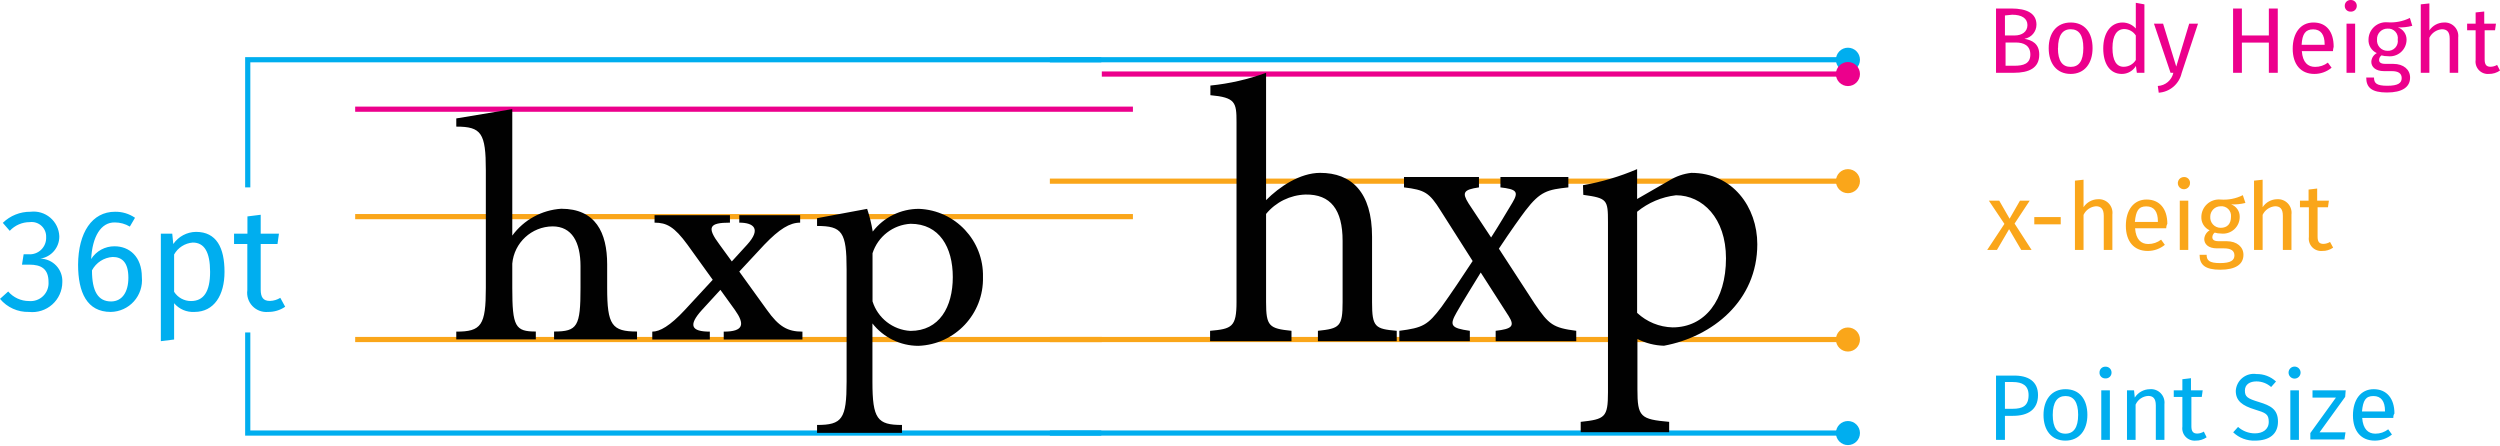
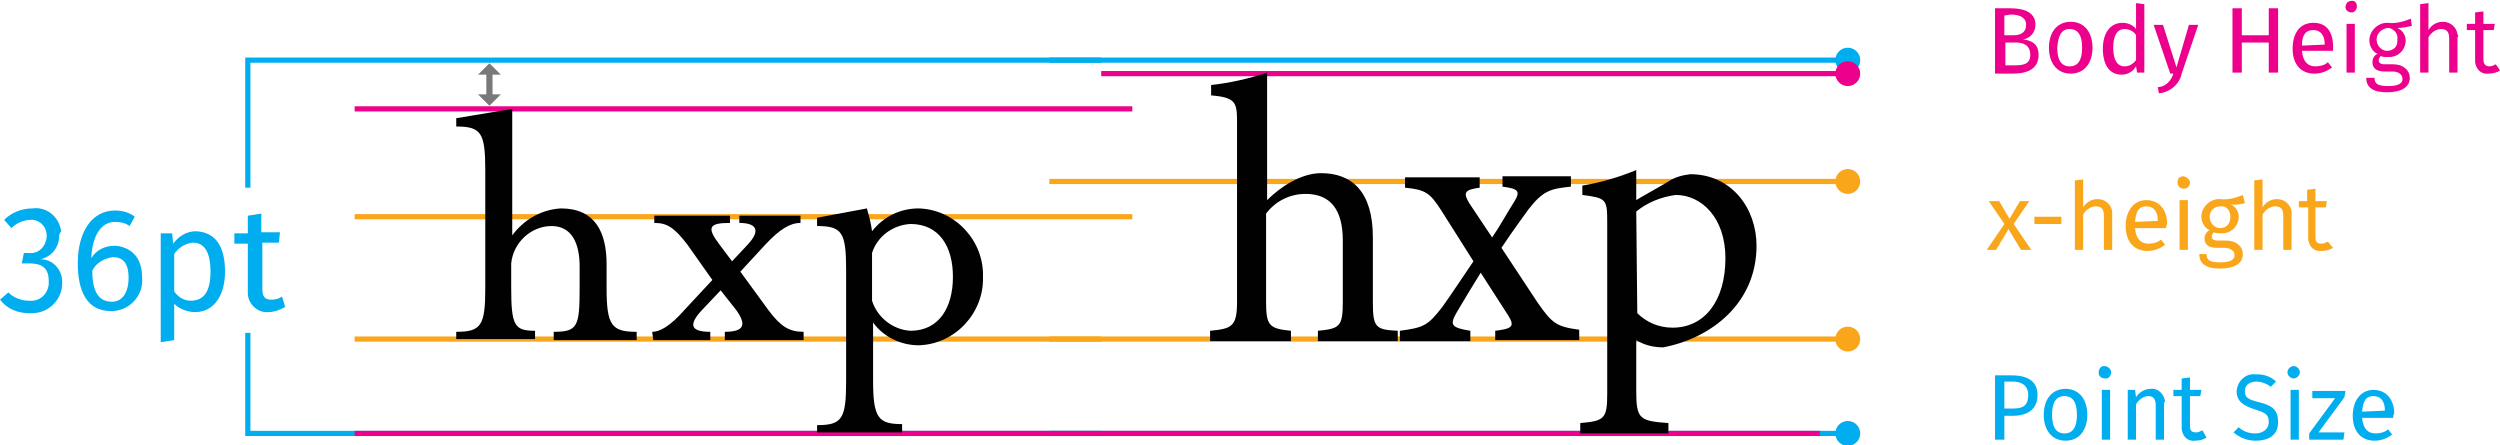
- <svg xmlns="http://www.w3.org/2000/svg" viewBox="0 0 241.08 42.92" width="241.08" height="42.92">
-   <defs>
-     <style>.bda77f04-63f5-47ff-ab9f-e28e0a96d19e{fill:#00aeef}.a2b38cab-5f25-4137-a21d-dfcaf91b3ddf,.b499eca4-881a-466f-8e0f-ebdd7bc85137,.fdfc3f1d-53cd-42eb-8239-83048094e1bd{fill:none;stroke-miterlimit:10;stroke-width:.5px}.a2b38cab-5f25-4137-a21d-dfcaf91b3ddf{stroke:#00aeef}.b499eca4-881a-466f-8e0f-ebdd7bc85137{stroke:#faa61a}.fdfc3f1d-53cd-42eb-8239-83048094e1bd{stroke:#ec008c}.b17692c6-1c53-47ba-83a0-9df5d7c7df72{fill:#010101}.b021be26-09fe-4eaa-9803-784cd945b01f{fill:#ec008c}.ff580187-929c-485c-a3e0-f8dfbb8ba97c{fill:#faa61a}</style>
-   </defs>
+ <svg xmlns="http://www.w3.org/2000/svg" id="Layer_1" viewBox="0 0 241.1 42.9" width="241.1" height="42.9">
+   <style>.st0{fill:#00aeef}.st1{stroke:#00aeef}.st1,.st2,.st3{fill:none;stroke-width:.5;stroke-miterlimit:10}.st2{stroke:#faa61a}.st3{stroke:#ec008c}.st4{fill:#ec008c}.st5{fill:#faa61a}.st6{fill:#010101}.st7{fill:#797979}</style>
  <g id="efa1845d-36d0-49fd-8c74-e566bb4bce4b">
    <g id="bfb5ded5-5cf6-4ae2-b6e8-0db1598ccf4f">
-       <circle cx="178.2" cy="5.76" r="1.16" class="bda77f04-63f5-47ff-ab9f-e28e0a96d19e" />
-       <circle cx="178.2" cy="41.76" r="1.16" class="bda77f04-63f5-47ff-ab9f-e28e0a96d19e" />
-       <path d="M101.24 5.76h76.96m-76.96 36h76.96" class="a2b38cab-5f25-4137-a21d-dfcaf91b3ddf" />
-       <path d="M5.93 23.36a2.15 2.15 0 0 1-1.83 2.16 2.16 2.16 0 0 1 2.12 2.27A2.9 2.9 0 0 1 3 30.66 3.5 3.5 0 0 1 .21 29.4l.79-.71a2.65 2.65 0 0 0 2 .92 1.73 1.73 0 0 0 1.89-1.83c0-1.29-.72-1.68-1.86-1.68h-.7l.16-1h.47a1.58 1.58 0 0 0 1.7-1.65A1.4 1.4 0 0 0 3.08 22a2.63 2.63 0 0 0-1.93.84l-.67-.77A3.77 3.77 0 0 1 3.15 21a2.48 2.48 0 0 1 2.78 2.36zm7.96 3.95a3.06 3.06 0 0 1-3 3.35c-2.29 0-3.15-1.87-3.15-4.56C7.76 23 9.09 21 11.3 21a3.31 3.31 0 0 1 1.93.58l-.5.85a2.82 2.82 0 0 0-1.44-.4C9.93 22 9.11 23.42 9 25.56a2.64 2.64 0 0 1 2.26-1.23c1.41 0 2.63.98 2.63 2.98zm-1.3.05c0-1.49-.63-2-1.51-2a2.43 2.43 0 0 0-2 1.29c0 2.05.6 3 1.85 3 1.07-.01 1.66-.92 1.66-2.29zm9.27-.56c0 2.24-1 3.86-2.9 3.86a2.38 2.38 0 0 1-1.96-.84v3.5l-1.28.16V23.11h1.1l.1 1a2.7 2.7 0 0 1 2.19-1.17c1.98 0 2.75 1.53 2.75 3.86zm-1.39 0c0-1.92-.56-2.83-1.67-2.83a2.26 2.26 0 0 0-1.8 1.15v3.6a1.92 1.92 0 0 0 1.63.89c1.2 0 1.84-.88 1.84-2.81zm7.24 3.36a2.85 2.85 0 0 1-1.65.5 1.85 1.85 0 0 1-2-2.1v-4.45h-1.28v-1h1.29v-1.66l1.28-.16v1.82h1.76l-.14 1h-1.62v4.39c0 .75.24 1.1.89 1.1a2 2 0 0 0 1-.3z" class="bda77f04-63f5-47ff-ab9f-e28e0a96d19e" transform="translate(-.21 -.58)" />
-       <path d="M23.89 18.07V5.76h82.31m-82.31 26.3v9.7h82.31" class="a2b38cab-5f25-4137-a21d-dfcaf91b3ddf" />
-       <path d="M34.25 20.89h75m-75 11.85h72" class="b499eca4-881a-466f-8e0f-ebdd7bc85137" />
-       <path d="M34.25 10.53h75" class="fdfc3f1d-53cd-42eb-8239-83048094e1bd" />
-       <path d="M44.21 32.56c2.42 0 2.85-.61 2.85-4.21V17c0-3.59-.43-4.21-2.85-4.21V12l5.4-.9v12.2a6.36 6.36 0 0 1 4.72-2.59c3.31 0 4.43 2.3 4.43 5.36v2.27c0 3.6.46 4.21 2.88 4.21v.76h-8v-.76c2.26 0 2.55-.5 2.55-4.21v-2.08c0-2.34-.83-3.85-2.7-3.85A3.94 3.94 0 0 0 49.61 26v2.34c0 3.74.29 4.21 2.27 4.21v.76h-7.67zm18.9 0c.72 0 1.7-.54 3.14-2.09l2.69-2.91-2.44-3.39c-1.26-1.72-2-2.12-3.17-2.12v-.72h7.27v.72c-2 0-2.27.43-1 2.12l1.18 1.62 1.48-1.62c1.37-1.51.65-2.12-.76-2.12v-.72h5.87v.72c-1 0-2 .61-3.45 2.12l-2.42 2.6 2.67 3.7c1.15 1.62 2 2.09 3.42 2.09v.76H70v-.76c1.94 0 2.05-.72 1.08-2.09l-1.4-1.94-1.78 1.94c-1.37 1.51-1 2.09.76 2.09v.76h-5.55zm15.89 9c2.42 0 2.85-.58 2.85-4.18V26.55c0-3.6-.43-4.18-2.85-4.18v-.75l4.83-.9a14.31 14.31 0 0 1 .54 2.19 5.61 5.61 0 0 1 4.46-2.19A6.43 6.43 0 0 1 95 27.3a6.47 6.47 0 0 1-6.23 6.63 5.64 5.64 0 0 1-4.43-2.16v5.61c0 3.6.47 4.18 2.85 4.18v.76H79zM92.09 27.3c0-2.87-1.29-5.14-4.07-5.14A4.1 4.1 0 0 0 84.35 25v4.64A4.07 4.07 0 0 0 88 32.49c2.8 0 4.09-2.31 4.09-5.19z" class="b17692c6-1c53-47ba-83a0-9df5d7c7df72" transform="translate(-.21 -.58)" />
-       <path d="M101.24 17.47h77.01m-77.01 15.27h77.01" class="b499eca4-881a-466f-8e0f-ebdd7bc85137" />
-       <path d="M106.25 7.14h72" class="fdfc3f1d-53cd-42eb-8239-83048094e1bd" />
-       <circle cx="178.2" cy="7.14" r="1.16" class="b021be26-09fe-4eaa-9803-784cd945b01f" />
-       <circle cx="178.2" cy="17.47" r="1.16" class="ff580187-929c-485c-a3e0-f8dfbb8ba97c" />
-       <circle cx="178.2" cy="32.74" r="1.16" class="ff580187-929c-485c-a3e0-f8dfbb8ba97c" />
-       <path d="M196.12 24.68h-1l-1.17-2-1.17 2h-.94l1.66-2.51-1.5-2.24h1l1 1.74 1-1.74h.94l-1.46 2.21zm.26-3.17h2.55v.7h-2.55zm7.53-.24v3.41h-.83v-3.29c0-.71-.31-.92-.76-.92a1.45 1.45 0 0 0-1.19.83v3.38h-.83V18l.83-.09v2.65a1.7 1.7 0 0 1 1.4-.77 1.31 1.31 0 0 1 1.38 1.48zm5.19 1.32h-3c.08 1.1.59 1.52 1.27 1.52a2 2 0 0 0 1.24-.42l.36.5a2.59 2.59 0 0 1-1.66.59c-1.32 0-2.1-.92-2.1-2.43s.75-2.53 2-2.53 2 .89 2 2.34c-.09.17-.1.32-.11.43zm-.8-.67c0-.93-.37-1.44-1.12-1.44s-1 .44-1.1 1.5h2.22zm3.1-3.7a.59.59 0 1 1-.59-.57.56.56 0 0 1 .59.57zm-.17 6.46h-.82v-4.75h.82zm5.51-4.53a4.77 4.77 0 0 1-1.38.14 1.24 1.24 0 0 1 .83 1.2 1.61 1.61 0 0 1-1.81 1.61 2 2 0 0 1-.6-.09.58.58 0 0 0-.23.44c0 .22.13.39.62.39h.76c1 0 1.62.56 1.62 1.31 0 .92-.76 1.44-2.23 1.44s-2-.47-2-1.44h.68c0 .54.25.8 1.29.8s1.39-.27 1.39-.74-.36-.68-1-.68H214c-.85 0-1.23-.42-1.23-.9a1.05 1.05 0 0 1 .52-.84 1.36 1.36 0 0 1-.8-1.31 1.7 1.7 0 0 1 1.83-1.66 4.08 4.08 0 0 0 2.17-.42zm-3.39 1.33a1 1 0 0 0 1 1.07c.65 0 1-.39 1-1.08a.92.92 0 0 0-1-1 1 1 0 0 0-1 1.01zm7.83-.21v3.41h-.83v-3.29c0-.71-.3-.92-.75-.92a1.45 1.45 0 0 0-1.2.83v3.38h-.83V18l.83-.09v2.65a1.7 1.7 0 0 1 1.4-.77 1.31 1.31 0 0 1 1.38 1.48zm4.02 3.19a1.75 1.75 0 0 1-1.06.32 1.19 1.19 0 0 1-1.28-1.35v-2.86H222v-.64h.83v-1.07l.83-.1v1.17h1.13l-.09.64h-1v2.83c0 .48.15.7.57.7a1.29 1.29 0 0 0 .63-.19z" class="ff580187-929c-485c-a3e0-f8dfbb8ba97c" transform="translate(-.21 -.58)" />
-       <path d="M196.74 38.68c0 1.42-1 2-2.41 2h-.78V43h-.86v-6.2h1.63c1.5-.04 2.42.57 2.42 1.88zm-.91 0c0-.93-.6-1.26-1.52-1.26h-.76V40h.75c.92 0 1.53-.26 1.53-1.31zm5.67 1.91c0 1.47-.78 2.48-2.12 2.48s-2.11-1-2.11-2.47.77-2.49 2.12-2.49 2.11.97 2.11 2.48zm-3.34 0c0 1.23.43 1.81 1.22 1.81s1.23-.58 1.23-1.82-.44-1.81-1.22-1.81-1.23.58-1.23 1.83zm5.67-4.08a.55.55 0 0 1-.59.56.54.54 0 0 1-.57-.56.55.55 0 0 1 .57-.57.56.56 0 0 1 .59.57zm-.16 6.49h-.83v-4.78h.83zm5.26-3.44V43h-.83v-3.32c0-.71-.29-.92-.74-.92a1.41 1.41 0 0 0-1.21.84V43h-.83v-4.78h.68l.07.7a1.75 1.75 0 0 1 1.45-.81 1.3 1.3 0 0 1 1.41 1.45zm4.07 3.19a1.82 1.82 0 0 1-1.06.32 1.19 1.19 0 0 1-1.28-1.35v-2.86h-.83v-.64h.83v-1.07l.83-.1v1.17h1.13l-.09.64h-1v2.83c0 .47.15.7.57.7a1.26 1.26 0 0 0 .63-.19zm6.69-5.38l-.47.53a2.13 2.13 0 0 0-1.42-.54c-.62 0-1.11.28-1.11.88s.24.77 1.36 1.11 1.83.7 1.83 1.89-.82 1.83-2.21 1.83a2.9 2.9 0 0 1-2.11-.8l.47-.52a2.44 2.44 0 0 0 1.63.62c.73 0 1.33-.36 1.33-1.11s-.29-.87-1.34-1.19c-1.21-.37-1.84-.83-1.84-1.8a1.74 1.74 0 0 1 2-1.62 2.68 2.68 0 0 1 1.88.72zm2.37-.86a.58.58 0 0 1-1.16 0 .58.58 0 0 1 1.16 0zM221.9 43h-.83v-4.78h.83zm4.46-4.15l-2.47 3.42h2.5l-.1.69H223v-.62l2.47-3.42h-2.26v-.7h3.2zm4.64 2.03h-3c.08 1.09.59 1.52 1.27 1.52a2 2 0 0 0 1.24-.42l.36.5a2.59 2.59 0 0 1-1.66.59c-1.32 0-2.1-.92-2.1-2.43s.75-2.53 2-2.53 2 .89 2 2.34c-.11.17-.11.32-.11.43zm-.8-.67c0-.93-.37-1.44-1.12-1.44s-1 .44-1.1 1.49h2.22z" class="bda77f04-63f5-47ff-ab9f-e28e0a96d19e" transform="translate(-.21 -.58)" />
-       <path d="M196.86 5.84c0 1.31-1 1.76-2.46 1.76h-1.71V1.4h1.47c1.53 0 2.43.48 2.43 1.56a1.38 1.38 0 0 1-1.16 1.36c.72.13 1.43.46 1.43 1.52zm-3.31-3.77V4h.94c.69 0 1.23-.35 1.23-1s-.55-1-1.47-1zM196 5.84c0-.88-.65-1.16-1.39-1.16h-1v2.24h.85c.85 0 1.54-.18 1.54-1.08zm6-.62c0 1.47-.77 2.49-2.11 2.49s-2.12-1-2.12-2.48.77-2.48 2.12-2.48 2.11.97 2.11 2.47zm-3.34 0c0 1.24.43 1.81 1.23 1.81s1.22-.57 1.22-1.82-.43-1.81-1.22-1.81-1.22.6-1.22 1.83zM207 1v6.6h-.73l-.09-.66a1.57 1.57 0 0 1-1.36.77c-1.16 0-1.79-1-1.79-2.46s.7-2.5 1.86-2.5a1.72 1.72 0 0 1 1.28.58V.85zm-.83 5.4V4a1.36 1.36 0 0 0-1.1-.62c-.71 0-1.15.59-1.15 1.82s.39 1.82 1.08 1.82a1.37 1.37 0 0 0 1.18-.67zm4.42 1.23a2.43 2.43 0 0 1-2.21 1.89l-.09-.65a1.61 1.61 0 0 0 1.5-1.27h-.27l-1.6-4.74h.88L210.07 7l1.25-4.14h.85zM219 4.69h-2.6V7.6h-.85V1.4h.85V4h2.6V1.4h.86v6.2H219zm6.18.82h-3c.08 1.1.59 1.52 1.28 1.52a2 2 0 0 0 1.23-.41l.36.49a2.59 2.59 0 0 1-1.66.6c-1.32 0-2.09-.93-2.09-2.43s.74-2.53 2-2.53 1.95.89 1.95 2.34c-.05.16-.06.31-.07.42zm-.8-.66c0-.93-.37-1.44-1.11-1.44s-1.05.44-1.11 1.49h2.22zm3.1-3.7a.55.55 0 0 1-.59.55.54.54 0 0 1-.57-.55.55.55 0 0 1 .57-.57.56.56 0 0 1 .59.57zm-.16 6.45h-.83V2.86h.83zm5.51-4.53a4.52 4.52 0 0 1-1.39.15 1.24 1.24 0 0 1 .84 1.19A1.61 1.61 0 0 1 230.47 6a2 2 0 0 1-.61-.08.57.57 0 0 0-.23.44c0 .21.13.38.62.38h.75c1 0 1.62.56 1.62 1.32 0 .92-.76 1.44-2.23 1.44s-2-.48-2-1.44h.75c0 .54.24.79 1.28.79s1.39-.26 1.39-.74-.36-.67-.95-.67h-.75c-.85 0-1.23-.43-1.23-.9a1 1 0 0 1 .53-.84 1.36 1.36 0 0 1-.8-1.32 1.68 1.68 0 0 1 1.82-1.65 4.18 4.18 0 0 0 2.17-.42zm-3.4 1.33a1 1 0 0 0 1 1.08.94.94 0 0 0 1-1.08.92.92 0 0 0-1-1.06 1 1 0 0 0-1 1.06zm7.83-.2v3.4h-.82V4.31c0-.71-.31-.91-.76-.91a1.47 1.47 0 0 0-1.2.82V7.6h-.83V1l.83-.09v2.6a1.72 1.72 0 0 1 1.41-.76 1.3 1.3 0 0 1 1.37 1.45zm4.03 3.18a1.81 1.81 0 0 1-1.07.33 1.19 1.19 0 0 1-1.28-1.35V3.5h-.82v-.64h.82V1.78l.83-.09v1.17h1.13l-.09.64h-1v2.82c0 .48.16.7.57.7a1.32 1.32 0 0 0 .63-.18z" class="b021be26-09fe-4eaa-9803-784cd945b01f" transform="translate(-.21 -.58)" />
-       <path d="M127.3 33.48v-1c2.09-.22 2.38-.4 2.38-2.77V23.8c0-3-1.16-4.5-3.57-4.46a5.13 5.13 0 0 0-3.81 1.87v8.5c0 2.33.29 2.55 2.45 2.77v1h-7.85v-1c2.09-.18 2.55-.36 2.55-2.77V12.36c0-1.91-.1-2.38-2.52-2.6v-.93a22.07 22.07 0 0 0 5.37-1.23v12.28c1.29-1.3 3.27-2.63 5.22-2.63 3 0 5 1.84 5 6.16v6.33c0 2.38.29 2.56 2.38 2.74v1zm17.14 0v-1c1.55-.18 1.87-.44 1.26-1.41l-2.7-4.21c-.79 1.3-1.59 2.56-2.31 3.82s-.61 1.54 1.26 1.8v1h-6.8v-1c2.27-.29 2.74-.54 4.07-2.31 1-1.4 1.94-2.8 3-4.42l-3.09-4.86c-1.08-1.73-1.52-2-3.53-2.24v-1h7.23v1c-1.51.22-1.65.51-1 1.55l2.17 3.28c.68-1.05 1.4-2.27 2.05-3.35s.39-1.3-1.15-1.48v-1h6.55v1c-2 .22-2.7.36-4.14 2.24-.51.68-1.37 1.87-2.56 3.67l3.46 5.32c1.36 2 1.76 2.31 4 2.6v1zm8.42-15.04a23.41 23.41 0 0 0 5.22-1.55v2.88c.11-.07 3-1.73 3.13-1.8a5.08 5.08 0 0 1 2.09-.72c4 0 6.37 3.31 6.37 6.88 0 5.47-4.32 8.92-9 9.79a6 6 0 0 1-2.56-.65v4.86c0 2.66.29 2.88 3.06 3.13v1h-8.53v-1c2.34-.25 2.63-.43 2.63-2.84V22c0-2.16-.07-2.31-2.38-2.63zm5.22 12.31a5.2 5.2 0 0 0 3.42 1.4c3.13 0 5.15-2.63 5.15-6.66 0-3.88-2.27-6.08-4.82-6.08a7.22 7.22 0 0 0-3.75 1.59z" class="b17692c6-1c53-47ba-83a0-9df5d7c7df72" transform="translate(-.21 -.58)" />
+       <circle cx="178.2" cy="5.8" r="1.2" class="st0" />
+       <circle cx="178.2" cy="41.8" r="1.2" class="st0" />
+       <path d="M101.2 5.8h77m-77 36h77" class="st1" />
+       <path d="M5.7 22.8c0 1.1-.8 2-1.8 2.2C5.1 25 6 26 6 27.2v.1c0 1.6-1.3 2.9-2.9 2.9h-.3c-1.1 0-2.1-.4-2.8-1.3l.8-.7c.5.5 1.2.8 2 .8 1 .1 1.8-.6 1.9-1.6v-.3c0-1.3-.7-1.7-1.9-1.7h-.7l.2-1h.5c.9.1 1.6-.6 1.7-1.5v-.2c0-.8-.6-1.4-1.3-1.5H3c-.7 0-1.4.3-1.9.8l-.7-.8c.7-.7 1.7-1.1 2.7-1.1 1.4-.2 2.6.8 2.8 2.2-.2.3-.2.4-.2.5zm8 3.9c.2 1.7-1.1 3.2-2.8 3.3h-.2c-2.3 0-3.2-1.9-3.2-4.6 0-3.1 1.4-5.1 3.6-5.1.7 0 1.4.2 1.9.6l-.5.9c-.4-.3-.9-.4-1.4-.4-1.4 0-2.2 1.4-2.3 3.5.5-.8 1.3-1.2 2.3-1.2 1.4.1 2.6 1 2.6 3zm-1.3.1c0-1.5-.6-2-1.5-2-.8.1-1.6.5-2 1.3 0 2 .6 3 1.9 3 1 0 1.6-.9 1.6-2.3zm9.3-.6c0 2.2-1 3.9-2.9 3.9-.7 0-1.5-.3-2-.8v3.5l-1.3.2V22.5h1.1l.1 1c.5-.7 1.3-1.2 2.2-1.2 2 .1 2.8 1.6 2.8 3.9zm-1.4 0c0-1.9-.6-2.8-1.7-2.8-.8.1-1.4.5-1.8 1.1v3.6c.4.6 1 .9 1.6.9 1.2 0 1.9-.8 1.9-2.8zm7.2 3.4c-.5.3-1.1.5-1.6.5-1 .1-1.9-.7-2-1.7v-4.9h-1.3v-1h1.3v-1.7l1.3-.2v1.8H27l-.1 1h-1.6v4.4c0 .8.2 1.1.9 1.1.4 0 .7-.1 1-.3l.3 1z" class="st0" />
+       <path d="M23.9 18.1V5.8h82.3M23.9 32.1v9.7h82.3" class="st1" />
+       <path d="M34.2 20.9h75m-75 11.8h72" class="st2" />
+       <path d="M34.2 10.5h75" class="st3" />
+       <path d="M101.2 17.5h77m-77 15.2h77" class="st2" />
+       <path d="M106.2 7.1h72m-144 34.7h141.3" class="st3" />
+       <circle cx="178.2" cy="7.1" r="1.2" class="st4" />
+       <circle cx="178.2" cy="17.5" r="1.2" class="st5" />
+       <circle cx="178.2" cy="32.7" r="1.2" class="st5" />
+       <path d="M195.9 24.1h-1l-1.2-2-1.2 2h-.9l1.7-2.5-1.5-2.2h1l1 1.7 1-1.7h.9l-1.5 2.2 1.7 2.5zm.3-3.2h2.6v.7h-2.6v-.7zm7.5-.2v3.4h-.8v-3.3c0-.7-.3-.9-.8-.9s-1 .4-1.2.8v3.4h-.8v-6.7l.8-.1V20c.3-.5.8-.8 1.4-.8.7 0 1.3.5 1.4 1.2v.3zm5.2 1.3h-3c.1 1.1.6 1.5 1.3 1.5.4 0 .9-.1 1.2-.4l.4.5c-.5.4-1.1.6-1.7.6-1.3 0-2.1-.9-2.1-2.4s.8-2.5 2-2.5 2 .9 2 2.3c-.1.2-.1.3-.1.4zm-.8-.7c0-.9-.4-1.4-1.1-1.4s-1 .4-1.1 1.5l2.2-.1zm3.1-3.7c0 .3-.2.6-.6.6-.3 0-.6-.2-.6-.6s.2-.6.6-.6c.3.1.6.3.6.6zm-.2 6.5h-.8v-4.8h.8v4.8zm5.5-4.5c-.5.1-.9.2-1.4.1.5.2.8.7.8 1.2 0 .9-.7 1.6-1.6 1.6h-.2c-.2 0-.4 0-.6-.1-.1.1-.2.3-.2.4 0 .2.1.4.6.4h.8c1 0 1.6.6 1.6 1.3 0 .9-.8 1.4-2.2 1.4s-2-.5-2-1.4h.7c0 .5.2.8 1.3.8s1.4-.3 1.4-.7-.4-.7-1-.7h-.7c-.9 0-1.2-.4-1.2-.9 0-.3.2-.7.5-.8-.5-.2-.8-.8-.8-1.3 0-.9.8-1.7 1.7-1.7h.1c.7.1 1.5-.1 2.2-.4l.2.8zm-3.4 1.3c0 .6.4 1 .9 1.1h.1c.6 0 1-.4 1-1.1 0-.5-.3-1-.8-1h-.2c-.5 0-1 .4-1 1zm7.9-.2v3.4h-.8v-3.3c0-.7-.3-.9-.8-.9s-1 .4-1.2.8v3.4h-.8v-6.7l.8-.1V20c.3-.5.8-.8 1.4-.8.7 0 1.3.5 1.4 1.2v.3zm4 3.2c-.3.2-.7.3-1.1.3-.7.1-1.2-.4-1.3-1.1V20h-.9v-.6h.8v-1.1l.8-.1v1.2h1.1l-.1.6h-1v2.8c0 .5.1.7.6.7.2 0 .4-.1.6-.2l.5.6z" class="st5" />
+       <path d="M196.5 38.1c0 1.4-1 2-2.4 2h-.8v2.3h-.9v-6.2h1.6c1.6 0 2.5.6 2.5 1.9zm-.9 0c0-.9-.6-1.3-1.5-1.3h-.8v2.6h.8c.9 0 1.5-.2 1.5-1.3zm5.7 1.9c0 1.5-.8 2.5-2.1 2.5s-2.1-1-2.1-2.5.8-2.5 2.1-2.5 2.1 1 2.1 2.5zm-3.4 0c0 1.2.4 1.8 1.2 1.8s1.2-.6 1.2-1.8-.4-1.8-1.2-1.8-1.2.6-1.2 1.8zm5.7-4.1c0 .3-.2.6-.5.6h-.1c-.3 0-.6-.2-.6-.5v-.1c0-.3.2-.6.5-.6.4 0 .7.3.7.6zm-.1 6.5h-.8v-4.8h.8v4.8zm5.2-3.4v3.4h-.8v-3.3c0-.7-.3-.9-.7-.9-.5 0-1 .4-1.2.8v3.4h-.8v-4.8h.7l.1.7c.3-.5.9-.8 1.4-.8.7-.1 1.3.5 1.4 1.2-.1.1-.1.2-.1.3zm4.1 3.2c-.3.2-.7.3-1.1.3-.7.1-1.2-.4-1.3-1.1v-3.2h-.8v-.6h.8v-1.1l.8-.1v1.2h1.1l-.1.6h-1V41c0 .5.1.7.6.7.2 0 .4-.1.6-.2l.4.7zm6.7-5.4l-.5.5c-.4-.3-.9-.5-1.4-.5-.6 0-1.1.3-1.1.9s.2.8 1.4 1.1 1.8.7 1.8 1.9-.8 1.8-2.2 1.8c-.8 0-1.5-.3-2.1-.8l.5-.5c.4.4 1 .6 1.6.6.7 0 1.3-.4 1.3-1.1s-.3-.9-1.3-1.2c-1.2-.4-1.8-.8-1.8-1.8.1-1 .9-1.7 1.8-1.6h.2c.6 0 1.3.2 1.8.7zm2.3-.9c0 .3-.3.6-.6.6s-.6-.3-.6-.6.3-.6.6-.6.6.3.6.6zm-.1 6.5h-.8v-4.8h.8v4.8zm4.4-4.1l-2.5 3.4h2.5l-.1.7h-3.3v-.6l2.5-3.4H223v-.7h3.2l-.1.6zm4.7 2h-3c.1 1.1.6 1.5 1.3 1.5.4 0 .9-.1 1.2-.4l.4.5c-.5.4-1.1.6-1.7.6-1.3 0-2.1-.9-2.1-2.4s.8-2.5 2-2.5 2 .9 2 2.3c-.1.1-.1.3-.1.4zm-.8-.7c0-.9-.4-1.4-1.1-1.4s-1 .4-1.1 1.5l2.2-.1z" class="st0" />
+       <path d="M196.6 5.3c0 1.3-1 1.8-2.5 1.8h-1.7V.8h1.5c1.5 0 2.4.5 2.4 1.6 0 .7-.5 1.3-1.2 1.4.8.1 1.5.4 1.5 1.5zm-3.3-3.8v1.9h.9c.7 0 1.2-.3 1.2-1s-.6-1-1.5-1l-.6.1zm2.5 3.8c0-.9-.6-1.2-1.4-1.2h-1v2.2h.9c.8 0 1.5-.1 1.5-1zm6-.7c0 1.5-.8 2.5-2.1 2.5s-2.1-1-2.1-2.5.8-2.5 2.1-2.5 2.1 1 2.1 2.5zm-3.4 0c0 1.2.4 1.8 1.2 1.8s1.2-.6 1.2-1.8-.4-1.8-1.2-1.8-1.1.6-1.2 1.8zm8.4-4.2V7h-.7l-.1-.6c-.3.5-.8.8-1.4.8-1.2 0-1.8-1-1.8-2.5s.7-2.5 1.9-2.5c.5 0 1 .2 1.3.6V.3l.8.1zm-.8 5.4V3.4c-.2-.4-.7-.6-1.1-.6-.7 0-1.1.6-1.1 1.8s.4 1.8 1.1 1.8c.4 0 .8-.2 1.1-.6zm4.4 1.3c-.2 1-1.1 1.8-2.2 1.9l-.1-.6c.7 0 1.3-.6 1.5-1.3h-.3l-1.6-4.7h.9l1.3 4.1 1.2-4.1h.9l-1.6 4.7zm8.4-3h-2.6V7h-.9V.8h.9v2.6h2.6V.8h.9V7h-.9V4.1zm6.2.8h-3c.1 1.1.6 1.5 1.3 1.5.4 0 .9-.1 1.2-.4l.4.5c-.5.4-1.1.6-1.7.6-1.3 0-2.1-.9-2.1-2.4s.7-2.5 2-2.5 1.9.9 1.9 2.3v.4zm-.8-.6c0-.9-.4-1.4-1.1-1.4s-1.1.4-1.1 1.5l2.2-.1zm3.1-3.7c0 .3-.2.6-.5.6s-.6-.2-.6-.5.2-.6.5-.6c.3-.1.6.1.6.5 0-.1 0 0 0 0zm-.2 6.4h-.8V2.3h.8V7zm5.5-4.5c-.5.1-.9.2-1.4.2.5.2.8.7.8 1.2 0 .9-.7 1.6-1.6 1.6h-.2c-.2 0-.4 0-.6-.1-.1.1-.2.3-.2.4 0 .2.1.4.6.4h.8c1 0 1.6.6 1.6 1.3 0 .9-.8 1.4-2.2 1.4s-2-.5-2-1.4h.8c0 .5.2.8 1.3.8s1.4-.3 1.4-.7-.4-.7-.9-.7h-.8c-.9 0-1.2-.4-1.2-.9 0-.4.2-.7.5-.8-.5-.2-.8-.8-.8-1.3 0-.9.8-1.7 1.7-1.7h.1c.7.1 1.5-.1 2.2-.4l.1.7zm-3.4 1.3c0 .6.4 1 .9 1.1h.1c.5 0 1-.3 1-.9v-.2c.1-.5-.3-1-.8-1.1h-.2c-.5.1-1 .5-1 1.1zm7.8-.2V7h-.8V3.7c0-.7-.3-.9-.8-.9s-1 .4-1.2.8V7h-.8V.4l.8-.1v2.6c.3-.5.8-.8 1.4-.8.7 0 1.3.5 1.4 1.2.1.2.1.2 0 .3zm4.1 3.2c-.3.2-.7.3-1.1.3-.7.1-1.2-.4-1.3-1.1V2.9h-.8v-.6h.8V1.2l.8-.1v1.2h1.1l-.1.6h-1v2.8c0 .5.2.7.6.7.2 0 .4-.1.6-.2l.4.6z" class="st4" />
+       <path d="M44 32c2.4 0 2.8-.6 2.8-4.2V16.4c0-3.6-.4-4.2-2.8-4.2v-.8l5.4-.9v12.2c1.1-1.5 2.8-2.5 4.7-2.6 3.3 0 4.4 2.3 4.4 5.4v2.3c0 3.6.5 4.2 2.9 4.2v.8h-8V32c2.3 0 2.5-.5 2.5-4.2v-2.1c0-2.3-.8-3.9-2.7-3.9-2 0-3.7 1.6-3.9 3.6v2.3c0 3.7.3 4.2 2.3 4.2v.8H44V32zm18.9 0c.7 0 1.7-.5 3.1-2.1l2.7-2.9-2.4-3.4c-1.3-1.7-2-2.1-3.2-2.1v-.7h7.3v.7c-2 0-2.3.4-1 2.1l1.2 1.6 1.5-1.6c1.4-1.5.7-2.1-.8-2.1v-.7h5.9v.7c-1 0-2 .6-3.4 2.1l-2.4 2.6 2.7 3.7c1.2 1.6 2 2.1 3.4 2.1v.8h-7.6V32c1.9 0 2.1-.7 1.1-2.1L69.5 28l-1.8 1.9c-1.4 1.5-1 2.1.8 2.1v.8H63l-.1-.8zm15.9 9c2.4 0 2.8-.6 2.8-4.2V26c0-3.6-.4-4.2-2.8-4.2V21l4.8-.9c.2.7.4 1.4.5 2.2 1.1-1.4 2.7-2.2 4.5-2.2 3.5.1 6.3 3.1 6.2 6.6.1 3.5-2.7 6.5-6.2 6.6-1.7 0-3.4-.8-4.4-2.2v5.6c0 3.6.5 4.2 2.8 4.2v.8h-8.2V41zm13.1-14.3c0-2.9-1.3-5.1-4.1-5.1-1.7.1-3.2 1.2-3.7 2.8V29c.5 1.6 2 2.8 3.7 2.9 2.8 0 4.1-2.3 4.1-5.2zm35.2 6.2v-1c2.1-.2 2.4-.4 2.4-2.8v-5.9c0-3-1.2-4.5-3.6-4.5-1.5 0-2.9.7-3.8 1.9v8.5c0 2.3.3 2.6 2.4 2.8v1h-7.8v-1c2.1-.2 2.6-.4 2.6-2.8V11.8c0-1.9-.1-2.4-2.5-2.6v-1c1.8-.2 3.6-.6 5.4-1.2v12.3c1.3-1.3 3.3-2.6 5.2-2.6 3 0 5 1.8 5 6.2v6.3c0 2.4.3 2.6 2.4 2.7v1h-7.7zm17.1 0v-1c1.6-.2 1.9-.4 1.3-1.4l-2.7-4.2c-.8 1.3-1.6 2.6-2.3 3.8s-.6 1.5 1.3 1.8v1H135v-1c2.3-.3 2.7-.5 4.1-2.3 1-1.4 1.9-2.8 3-4.4l-3.1-4.9c-1.1-1.7-1.5-2-3.5-2.2v-1h7.2v1c-1.5.2-1.6.5-1 1.5l2.2 3.3c.7-1 1.4-2.3 2.1-3.4s.4-1.3-1.1-1.5v-1h6.6v1c-2 .2-2.7.4-4.1 2.2-.5.7-1.4 1.9-2.6 3.7l3.5 5.3c1.4 2 1.8 2.3 4 2.6v1h-8.1zm8.4-15c1.8-.3 3.5-.8 5.2-1.5v2.9c.1-.1 3-1.7 3.1-1.8.6-.4 1.3-.6 2.1-.7 4 0 6.4 3.3 6.4 6.9 0 5.5-4.3 8.9-9 9.8-.9 0-1.8-.2-2.6-.7v4.9c0 2.7.3 2.9 3.1 3.1v1h-8.5v-1c2.3-.2 2.6-.4 2.6-2.8V21.4c0-2.2-.1-2.3-2.4-2.6v-.9zm5.3 12.3c.9.9 2.1 1.4 3.4 1.4 3.1 0 5.1-2.6 5.1-6.7 0-3.9-2.3-6.1-4.8-6.1-1.4.2-2.7.7-3.8 1.6l.1 9.8z" class="st6" />
    </g>
  </g>
+   <path d="M47.5 7.2h.8l-1.1-1.1-1.1 1.1h.8v1.9h-.8l1.1 1.1 1.1-1.1h-.8z" class="st7" />
</svg>
